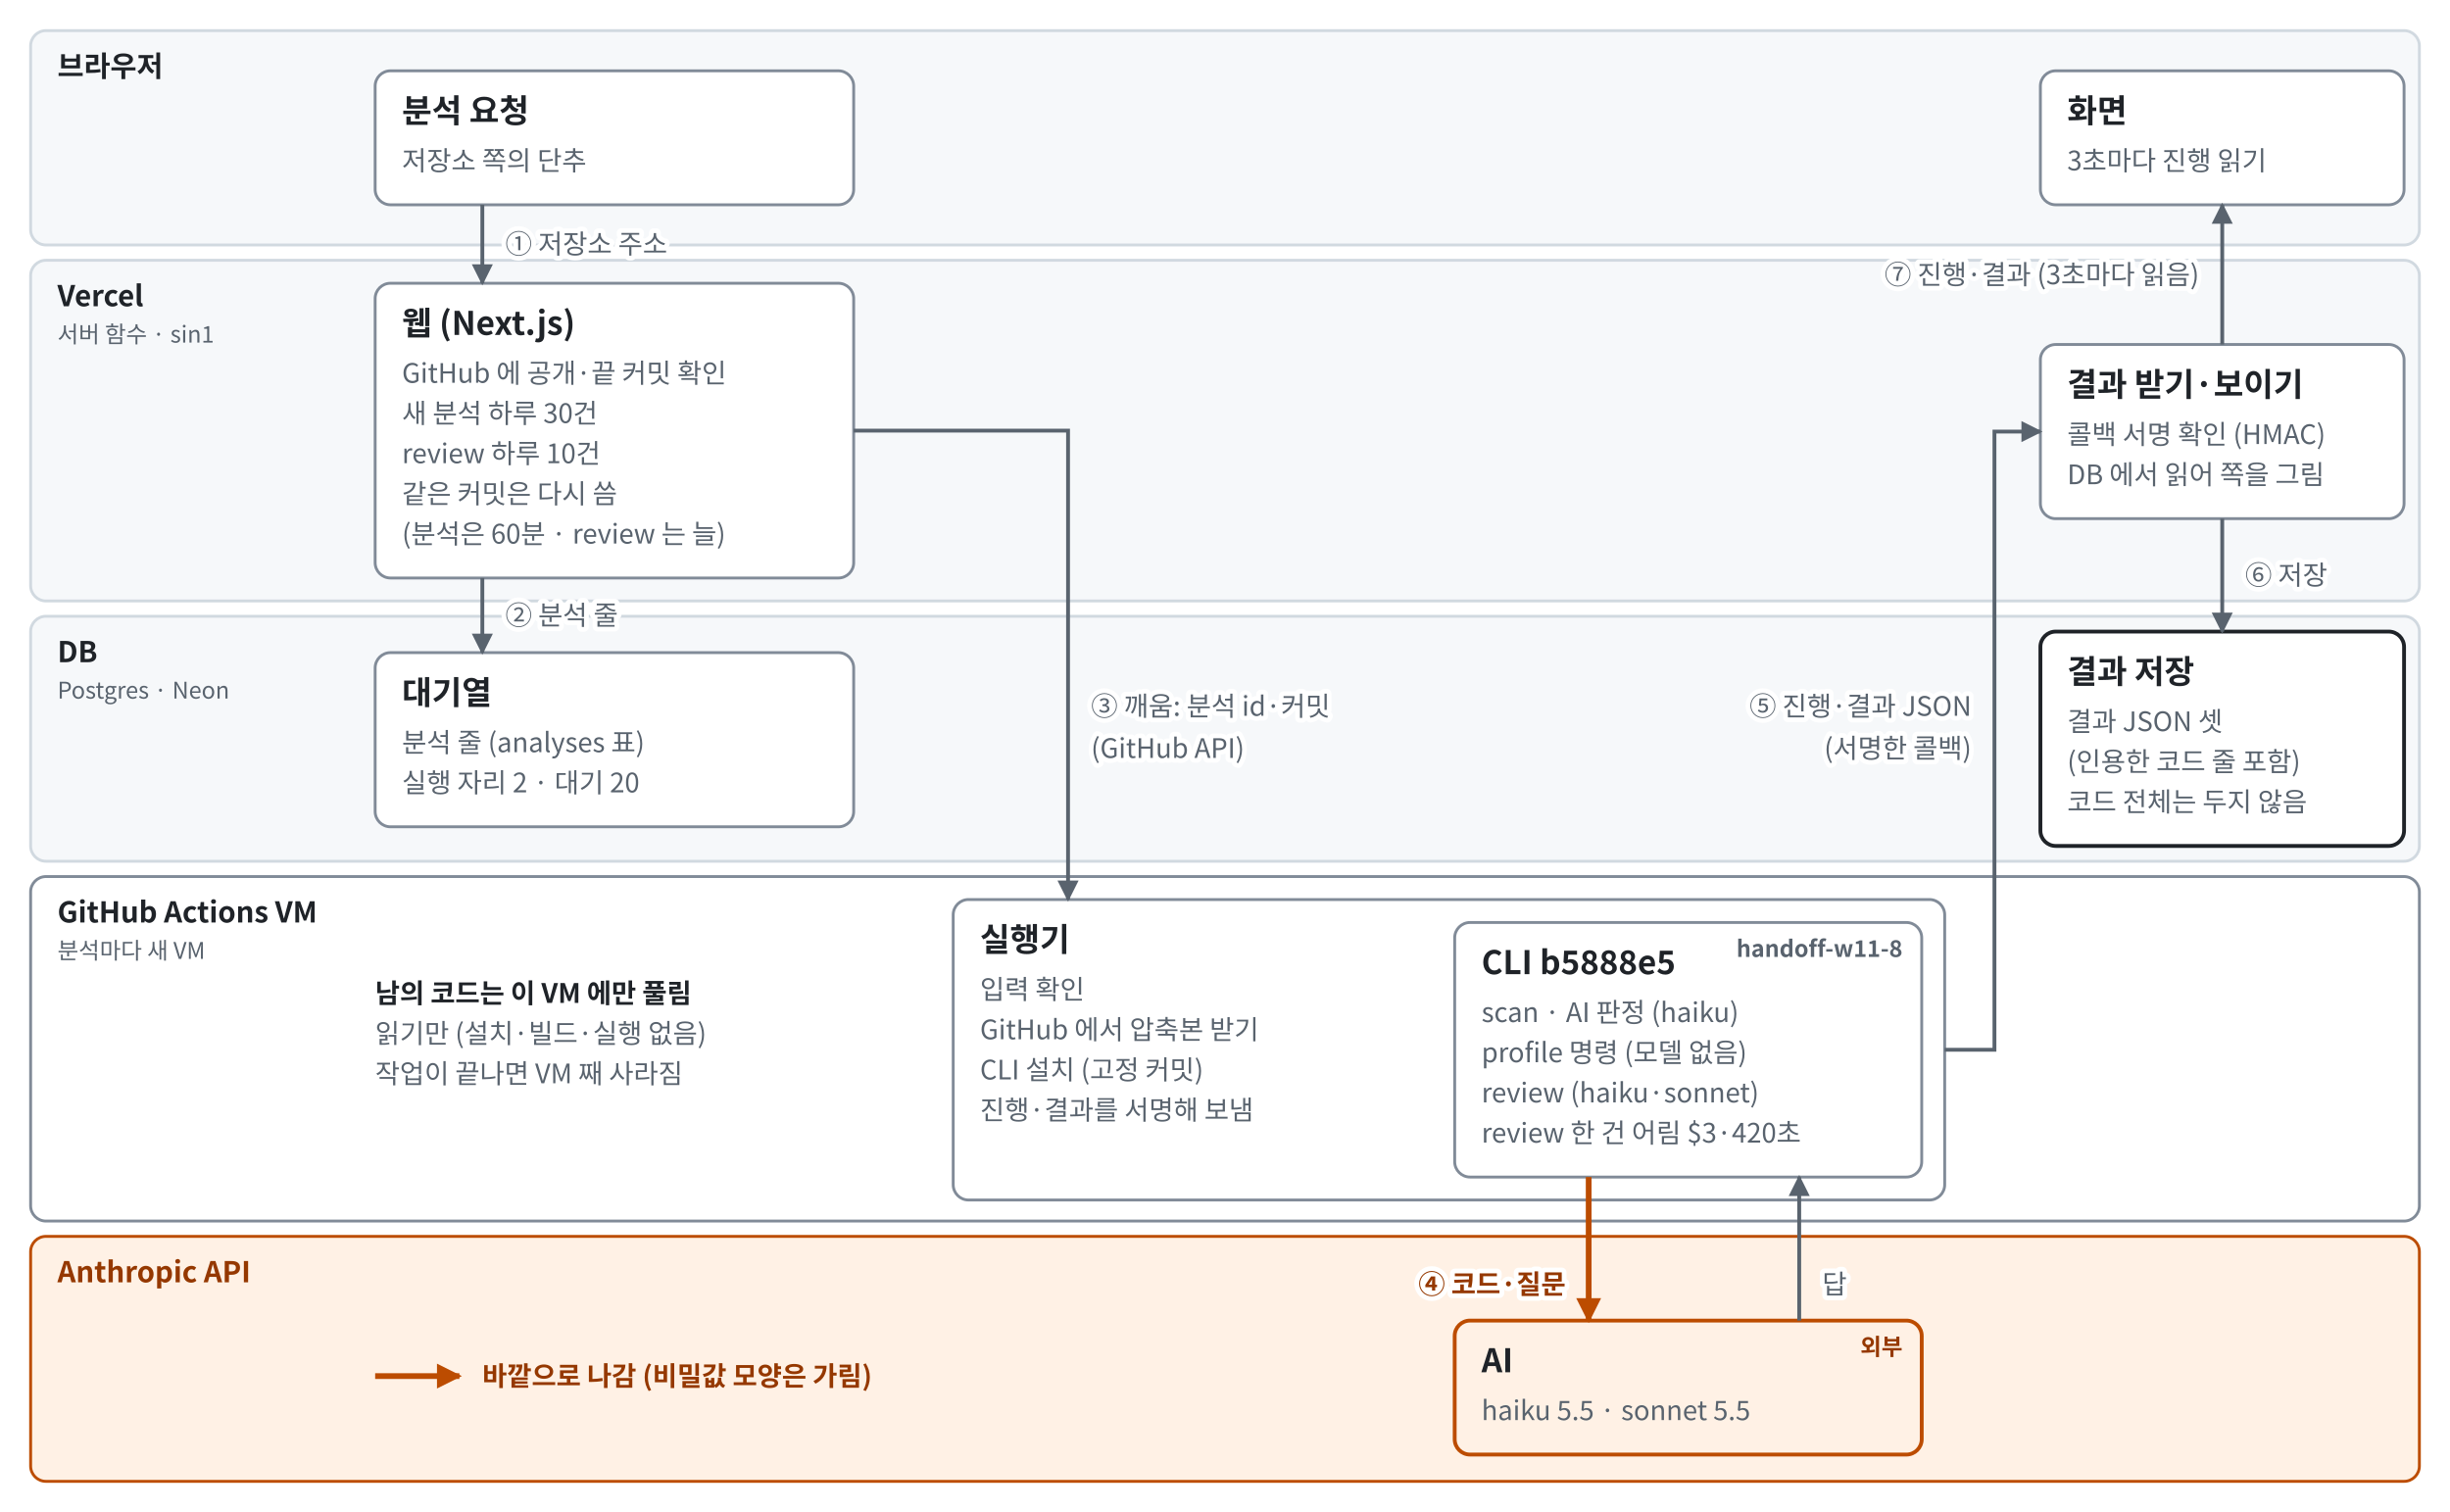
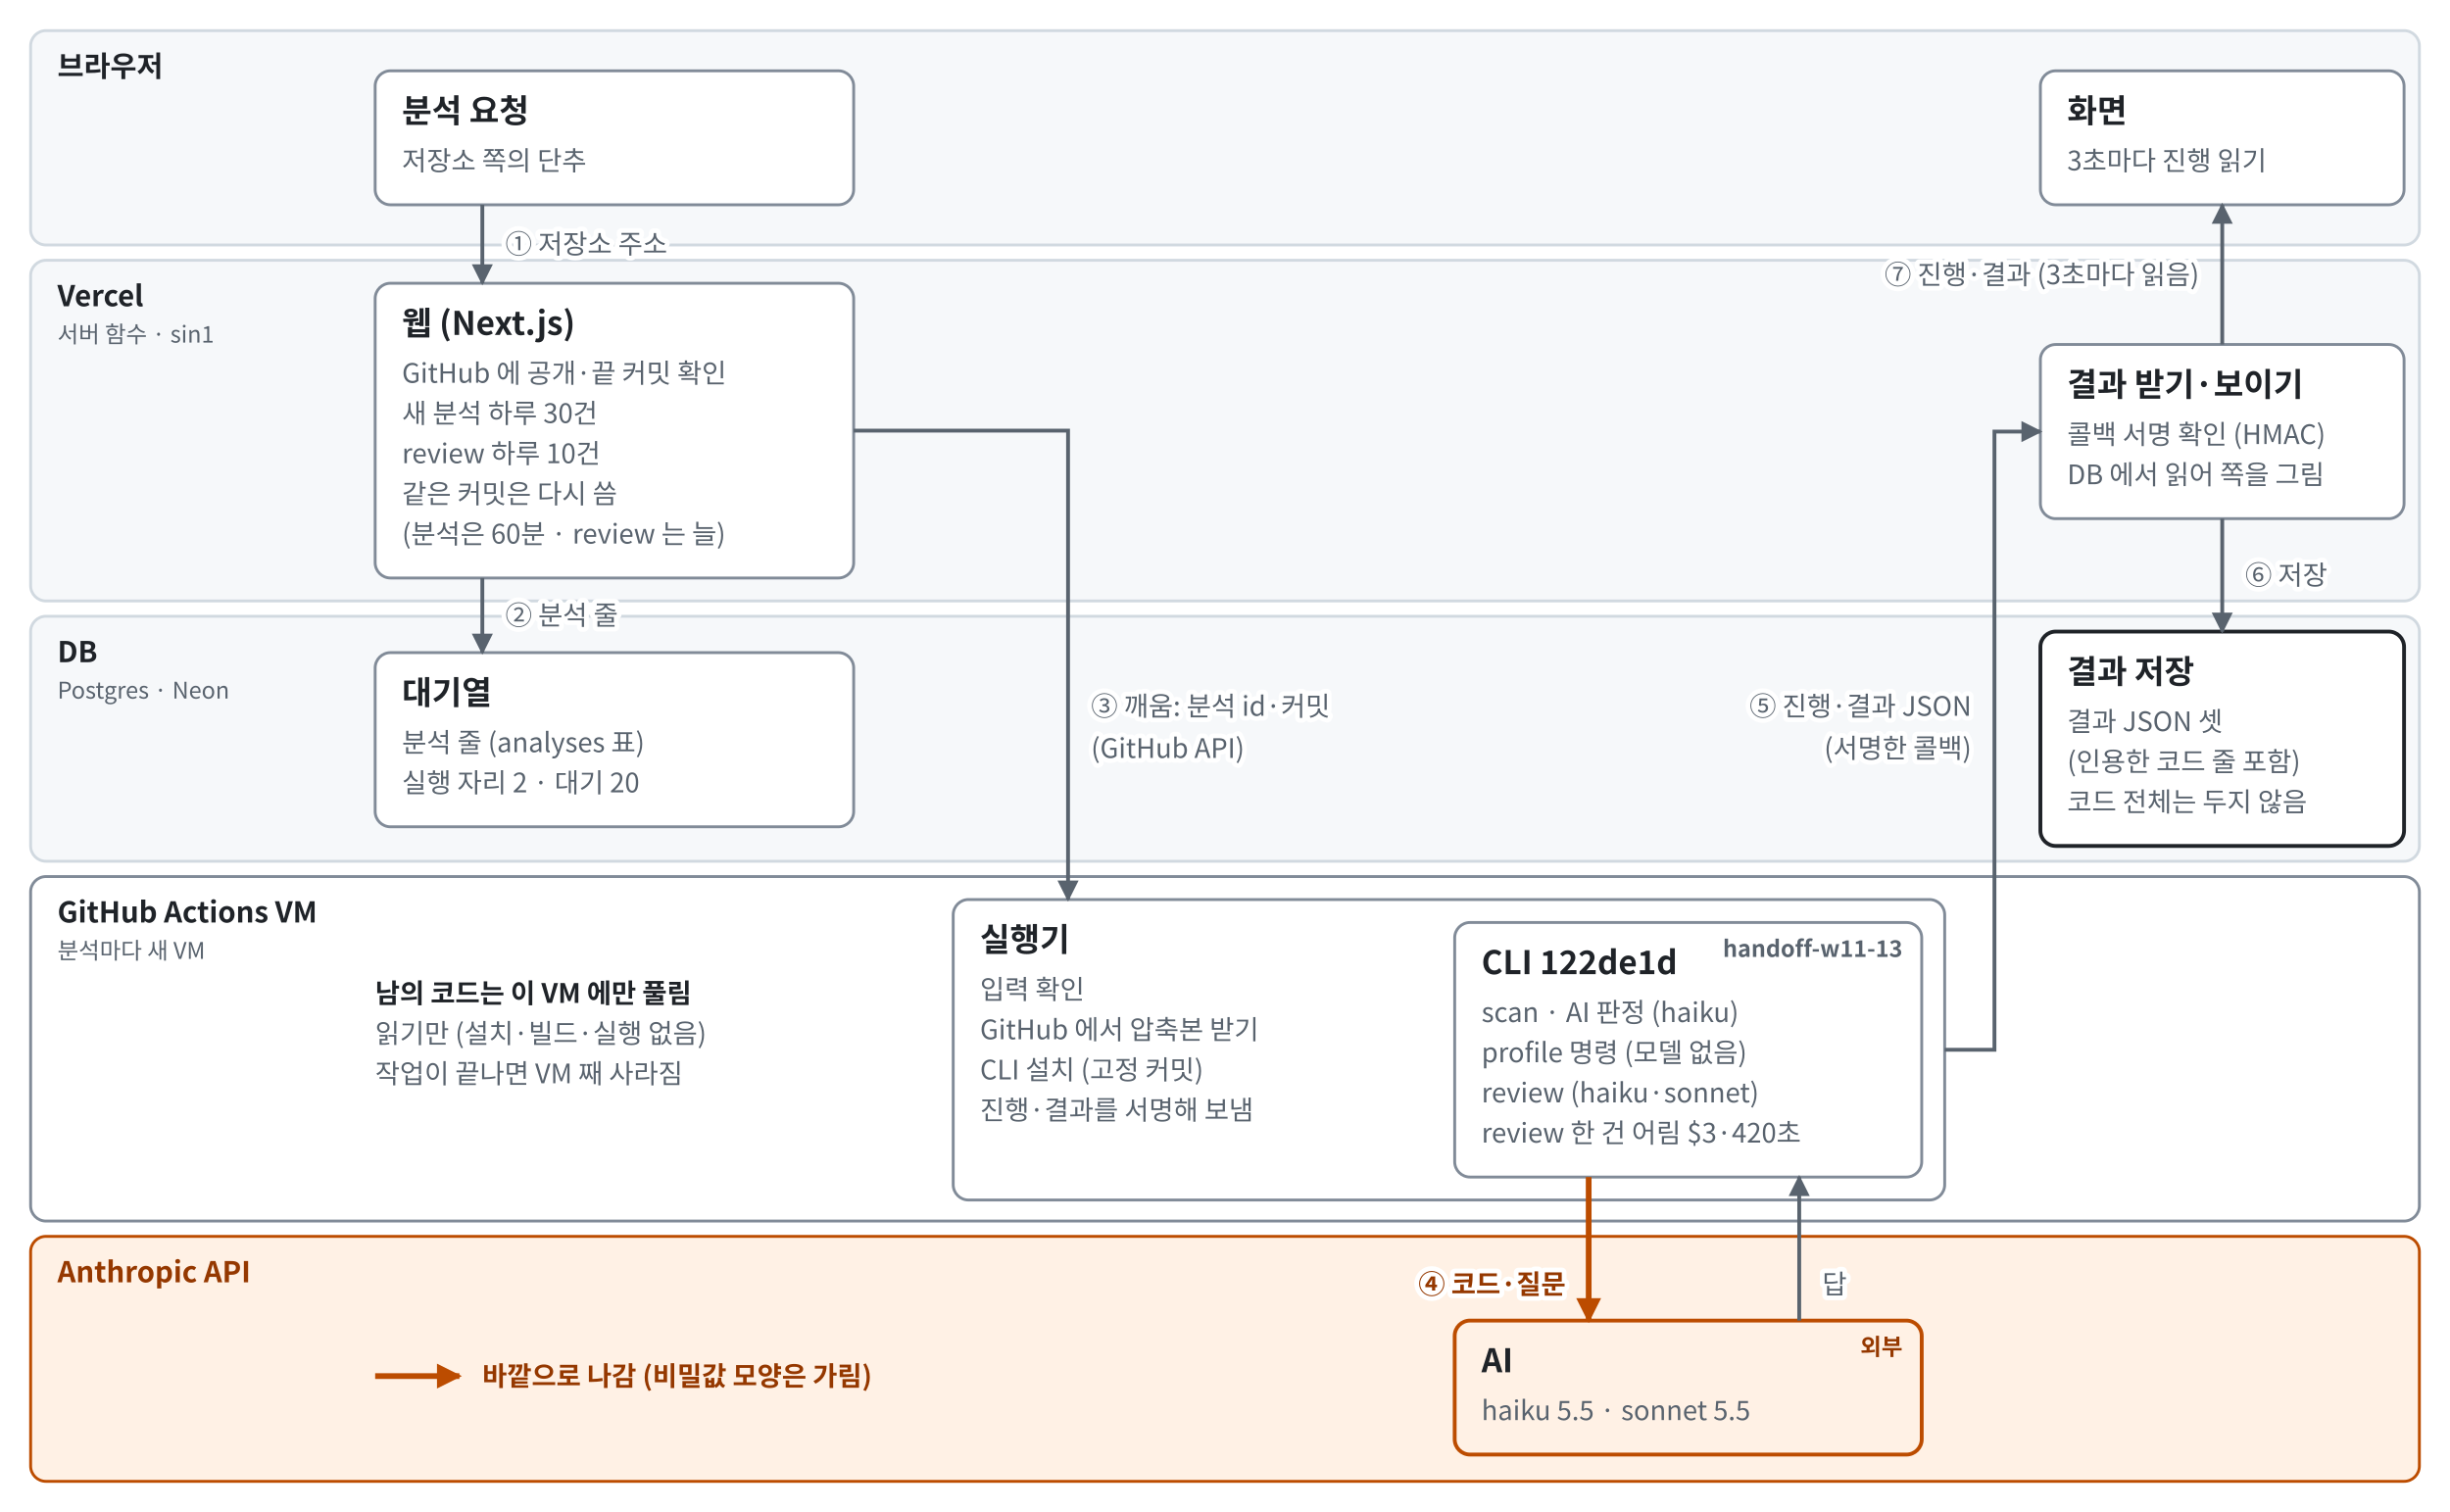
<svg xmlns="http://www.w3.org/2000/svg" width="1280" height="790" viewBox="0 0 1280 790" font-family="-apple-system, BlinkMacSystemFont, 'Apple SD Gothic Neo', 'Malgun Gothic', 'Noto Sans KR', 'Noto Sans CJK KR', sans-serif">
  <defs>
    <marker id="how-path-head" viewBox="0 0 10 10" refX="9" refY="5" markerUnits="userSpaceOnUse" markerWidth="11" markerHeight="11" orient="auto-start-reverse">
      <path d="M0 0 L10 5 L0 10 z" class="hw-head t-plain" />
    </marker>
    <marker id="how-path-head-out" viewBox="0 0 10 10" refX="9" refY="5" markerUnits="userSpaceOnUse" markerWidth="13" markerHeight="13" orient="auto-start-reverse">
      <path d="M0 0 L10 5 L0 10 z" class="hw-head t-out" />
    </marker>
    <style>
  .hw-bg { fill: #ffffff; }
  .hw-lane { fill: #f6f8fa; stroke: #d1d9e0; stroke-width: 1.5; }
  .hw-lane.t-out { fill: #fff1e5; stroke: #bc4c00; }
  .hw-lane.t-keep { fill: #ffffff; stroke: #818b98; }
  .hw-lane-name { fill: #1f2328; }
  .hw-lane-name.t-out { fill: #953800; }
  .hw-sub { fill: #59636e; }
  .hw-box { fill: #ffffff; stroke: #818b98; stroke-width: 1.5; }
  .hw-box.t-out { fill: #fff1e5; stroke: #bc4c00; stroke-width: 2; }
  .hw-box.t-model { fill: #fbefff; stroke: #8250df; stroke-width: 2; }
  .hw-box.t-tool { fill: #ddf4ff; stroke: #0969da; stroke-width: 2; }
  .hw-box.t-keep { fill: #ffffff; stroke: #1f2328; stroke-width: 2; }
  .hw-title { fill: #1f2328; }
  .hw-line { fill: #59636e; }
  .hw-tag { fill: #59636e; }
  .hw-tag.t-out { fill: #953800; }
  .hw-tag.t-model { fill: #8250df; }
  .hw-tag.t-tool { fill: #0969da; }
  .hw-edge { fill: none; stroke: #59636e; stroke-width: 2; }
  .hw-seam { fill: none; stroke: #59636e; stroke-width: 2; }
  .hw-edge.t-out { stroke: #bc4c00; stroke-width: 3; }
  .hw-head { fill: #59636e; }
  .hw-head.t-out { fill: #bc4c00; }
  .hw-elabel { fill: #59636e; paint-order: stroke; stroke: #ffffff; stroke-width: 5px; stroke-linejoin: round; }
  .hw-elabel.t-out { fill: #953800; font-weight: 700; }
  .hw-num { fill: #0969da; paint-order: stroke; stroke: #ffffff; stroke-width: 6px; stroke-linejoin: round; }
  .hw-small { fill: #59636e; }
  .hw-code { fill: #1f2328; }
    </style>
  </defs>
  <rect class="hw-bg" width="1280" height="790" />
  <rect class="hw-lane t-plain" x="16" y="16" width="1248" height="112" rx="8" data-id="lane-browser" />
  <text class="hw-lane-name t-plain" x="30" y="40" font-size="15" font-weight="700" data-in="lane-browser">브라우저</text>
  <rect class="hw-lane t-plain" x="16" y="136" width="1248" height="178" rx="8" data-id="lane-vercel" />
  <text class="hw-lane-name t-plain" x="30" y="160" font-size="15" font-weight="700" data-in="lane-vercel">Vercel</text>
  <text class="hw-sub" x="30" y="179" font-size="12" data-in="lane-vercel">서버 함수 · sin1</text>
  <rect class="hw-lane t-plain" x="16" y="322" width="1248" height="128" rx="8" data-id="lane-db" />
  <text class="hw-lane-name t-plain" x="30" y="346" font-size="15" font-weight="700" data-in="lane-db">DB</text>
  <text class="hw-sub" x="30" y="365" font-size="12" data-in="lane-db">Postgres · Neon</text>
  <rect class="hw-lane t-keep" x="16" y="458" width="1248" height="180" rx="8" data-id="lane-vm" />
  <text class="hw-lane-name t-keep" x="30" y="482" font-size="15" font-weight="700" data-in="lane-vm">GitHub Actions VM</text>
  <text class="hw-sub" x="30" y="501" font-size="12" data-in="lane-vm">분석마다 새 VM</text>
  <rect class="hw-lane t-out" x="16" y="646" width="1248" height="128" rx="8" data-id="lane-ai" />
  <text class="hw-lane-name t-out" x="30" y="670" font-size="15" font-weight="700" data-in="lane-ai">Anthropic API</text>
  <rect class="hw-box t-plain" x="196" y="37" width="250" height="70" rx="8" data-id="ask" />
  <text class="hw-title" x="210" y="64" font-size="17" font-weight="700" data-in="ask">분석 요청</text>
  <text class="hw-line" x="210" y="89" font-size="14" data-in="ask">저장소 쪽의 단추</text>
  <rect class="hw-box t-plain" x="196" y="148" width="250" height="154" rx="8" data-id="web" />
  <text class="hw-title" x="210" y="175" font-size="17" font-weight="700" data-in="web">웹 (Next.js)</text>
  <text class="hw-line" x="210" y="200" font-size="14" data-in="web">GitHub 에 공개·끝 커밋 확인</text>
  <text class="hw-line" x="210" y="221" font-size="14" data-in="web">새 분석 하루 30건</text>
  <text class="hw-line" x="210" y="242" font-size="14" data-in="web">review 하루 10건</text>
  <text class="hw-line" x="210" y="263" font-size="14" data-in="web">같은 커밋은 다시 씀</text>
  <text class="hw-line" x="210" y="284" font-size="14" data-in="web">(분석은 60분 · review 는 늘)</text>
  <rect class="hw-box t-plain" x="196" y="341" width="250" height="91" rx="8" data-id="queue" />
  <text class="hw-title" x="210" y="368" font-size="17" font-weight="700" data-in="queue">대기열</text>
  <text class="hw-line" x="210" y="393" font-size="14" data-in="queue">분석 줄 (analyses 표)</text>
  <text class="hw-line" x="210" y="414" font-size="14" data-in="queue">실행 자리 2 · 대기 20</text>
  <rect class="hw-box t-plain" x="498" y="470" width="518" height="157" rx="8" data-id="runner" />
  <text class="hw-title" x="512" y="497" font-size="17" font-weight="700" data-in="runner">실행기</text>
  <text class="hw-line" x="512" y="522" font-size="14" data-in="runner">입력 확인</text>
  <text class="hw-line" x="512" y="543" font-size="14" data-in="runner">GitHub 에서 압축본 받기</text>
  <text class="hw-line" x="512" y="564" font-size="14" data-in="runner">CLI 설치 (고정 커밋)</text>
  <text class="hw-line" x="512" y="585" font-size="14" data-in="runner">진행·결과를 서명해 보냄</text>
  <rect class="hw-box t-plain" x="760" y="482" width="244" height="133" rx="8" data-id="cli" />
-   <text class="hw-title" x="774" y="509" font-size="17" font-weight="700" data-in="cli">CLI b5888e5</text>
-   <text class="hw-tag t-plain" x="994" y="500" font-size="12" font-weight="700" text-anchor="end" data-in="cli">handoff-w11-8</text>
+   <text class="hw-title" x="774" y="509" font-size="17" font-weight="700" data-in="cli">CLI 122de1d</text>
+   <text class="hw-tag t-plain" x="994" y="500" font-size="12" font-weight="700" text-anchor="end" data-in="cli">handoff-w11-13</text>
  <text class="hw-line" x="774" y="534" font-size="14" data-in="cli">scan · AI 판정 (haiku)</text>
  <text class="hw-line" x="774" y="555" font-size="14" data-in="cli">profile 명령 (모델 없음)</text>
  <text class="hw-line" x="774" y="576" font-size="14" data-in="cli">review (haiku·sonnet)</text>
  <text class="hw-line" x="774" y="597" font-size="14" data-in="cli">review 한 건 어림 $3·420초</text>
  <rect class="hw-box t-plain" x="1066" y="180" width="190" height="91" rx="8" data-id="recv" />
  <text class="hw-title" x="1080" y="207" font-size="17" font-weight="700" data-in="recv">결과 받기·보이기</text>
  <text class="hw-line" x="1080" y="232" font-size="14" data-in="recv">콜백 서명 확인 (HMAC)</text>
  <text class="hw-line" x="1080" y="253" font-size="14" data-in="recv">DB 에서 읽어 쪽을 그림</text>
  <rect class="hw-box t-keep" x="1066" y="330" width="190" height="112" rx="8" data-id="store" />
  <text class="hw-title" x="1080" y="357" font-size="17" font-weight="700" data-in="store">결과 저장</text>
  <text class="hw-line" x="1080" y="382" font-size="14" data-in="store">결과 JSON 셋</text>
  <text class="hw-line" x="1080" y="403" font-size="14" data-in="store">(인용한 코드 줄 포함)</text>
  <text class="hw-line" x="1080" y="424" font-size="14" data-in="store">코드 전체는 두지 않음</text>
  <rect class="hw-box t-plain" x="1066" y="37" width="190" height="70" rx="8" data-id="screen" />
  <text class="hw-title" x="1080" y="64" font-size="17" font-weight="700" data-in="screen">화면</text>
  <text class="hw-line" x="1080" y="89" font-size="14" data-in="screen">3초마다 진행 읽기</text>
  <rect class="hw-box t-out" x="760" y="690" width="244" height="70" rx="8" data-id="ai" />
  <text class="hw-title" x="774" y="717" font-size="17" font-weight="700" data-in="ai">AI</text>
  <text class="hw-tag t-out" x="994" y="708" font-size="12" font-weight="700" text-anchor="end" data-in="ai">외부</text>
  <text class="hw-line" x="774" y="742" font-size="14" data-in="ai">haiku 5.5 · sonnet 5.5</text>
  <path class="hw-edge t-plain" d="M252 107 L252 148" marker-end="url(#how-path-head)" />
  <text class="hw-elabel t-plain" x="264" y="132.5" font-size="14">① 저장소 주소</text>
  <path class="hw-edge t-plain" d="M252 302 L252 341" marker-end="url(#how-path-head)" />
  <text class="hw-elabel t-plain" x="264" y="326.5" font-size="14">② 분석 줄</text>
  <path class="hw-edge t-plain" d="M446 225 L558 225 L558 470" marker-end="url(#how-path-head)" />
  <text class="hw-elabel t-plain" x="570" y="374" font-size="14">③ 깨움: 분석 id·커밋</text>
  <text class="hw-elabel t-plain" x="570" y="396" font-size="14">(GitHub API)</text>
  <path class="hw-edge t-out" d="M830 615 L830 690" marker-end="url(#how-path-head-out)" />
  <text class="hw-elabel t-out" x="818" y="676" font-size="14" text-anchor="end">④ 코드·질문</text>
  <path class="hw-edge t-plain" d="M940 690 L940 615" marker-end="url(#how-path-head)" />
  <text class="hw-elabel t-plain" x="952" y="676" font-size="14">답</text>
  <path class="hw-edge t-plain" d="M1016 548.5 L1042 548.5 L1042 225.5 L1066 225.5" marker-end="url(#how-path-head)" />
  <text class="hw-elabel t-plain" x="1030" y="374" font-size="14" text-anchor="end">⑤ 진행·결과 JSON</text>
  <text class="hw-elabel t-plain" x="1030" y="396" font-size="14" text-anchor="end">(서명한 콜백)</text>
  <path class="hw-edge t-plain" d="M1161 271 L1161 330" marker-end="url(#how-path-head)" />
  <text class="hw-elabel t-plain" x="1173" y="305.5" font-size="14">⑥ 저장</text>
  <path class="hw-edge t-plain" d="M1161 180 L1161 107" marker-end="url(#how-path-head)" />
  <text class="hw-elabel t-plain" x="1149" y="148.5" font-size="14" text-anchor="end">⑦ 진행·결과 (3초마다 읽음)</text>
  <text class="hw-title" x="196" y="524" font-size="14" font-weight="700">남의 코드는 이 VM 에만 풀림</text>
  <text class="hw-line" x="196" y="545" font-size="14">읽기만 (설치·빌드·실행 없음)</text>
  <text class="hw-line" x="196" y="566" font-size="14">작업이 끝나면 VM 째 사라짐</text>
  <path class="hw-edge t-out" d="M196 719 L240 719" marker-end="url(#how-path-head-out)" />
  <text class="hw-tag t-out" x="252" y="724" font-size="14" font-weight="700">바깥으로 나감 (비밀값 모양은 가림)</text>
</svg>
